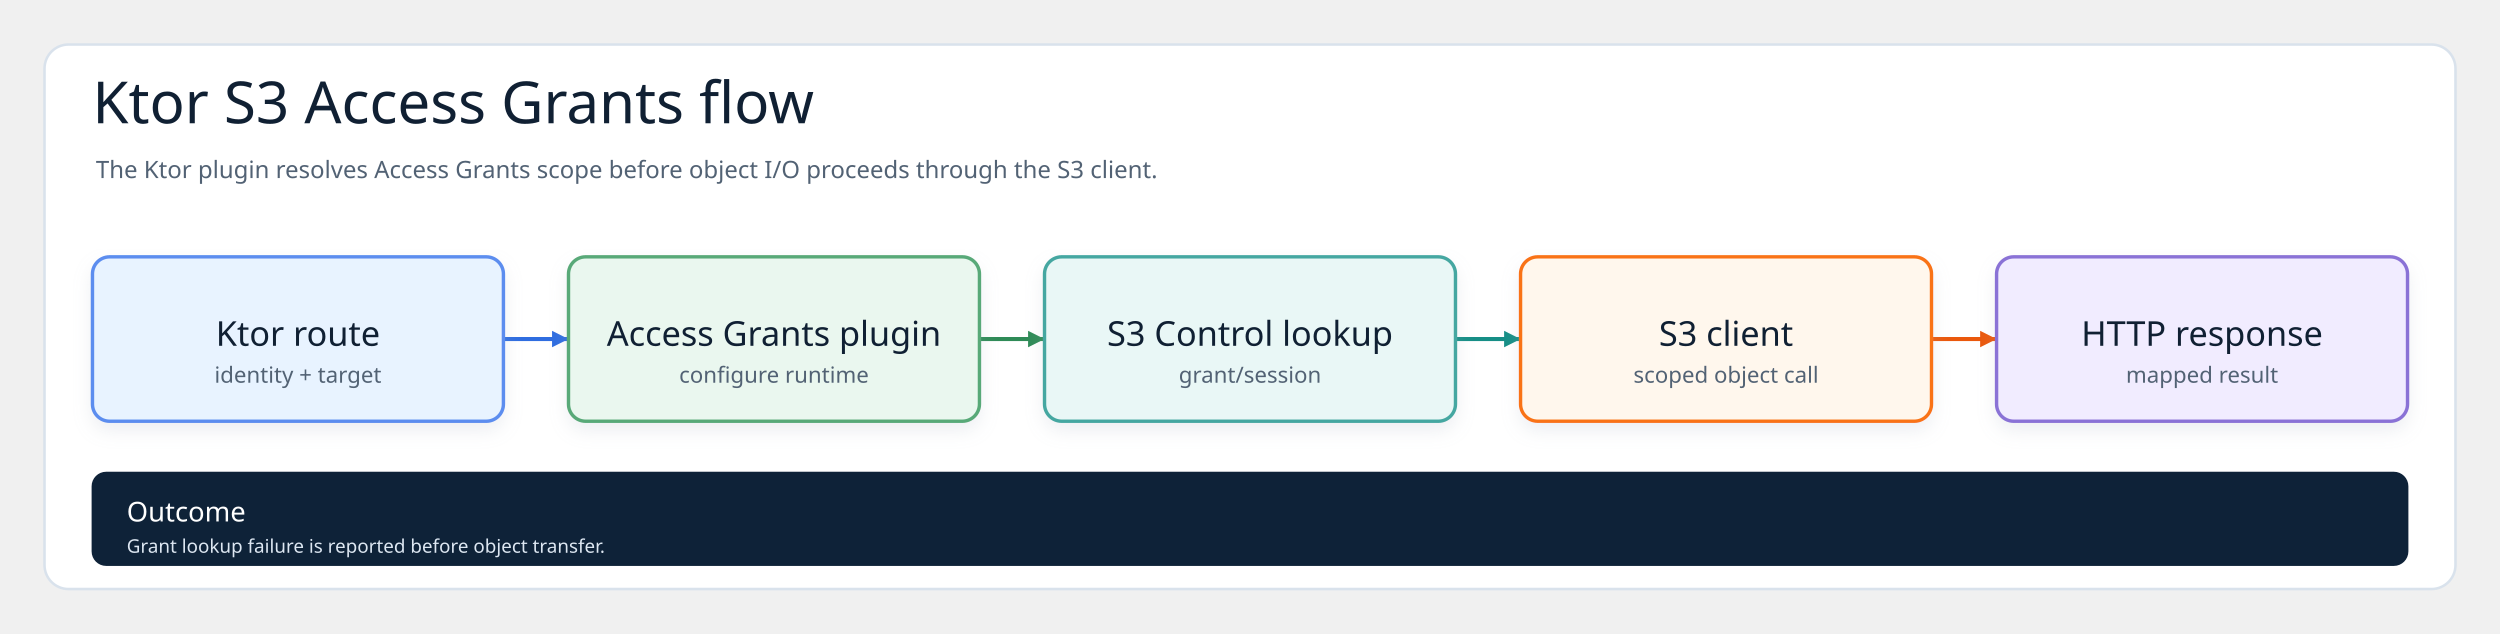
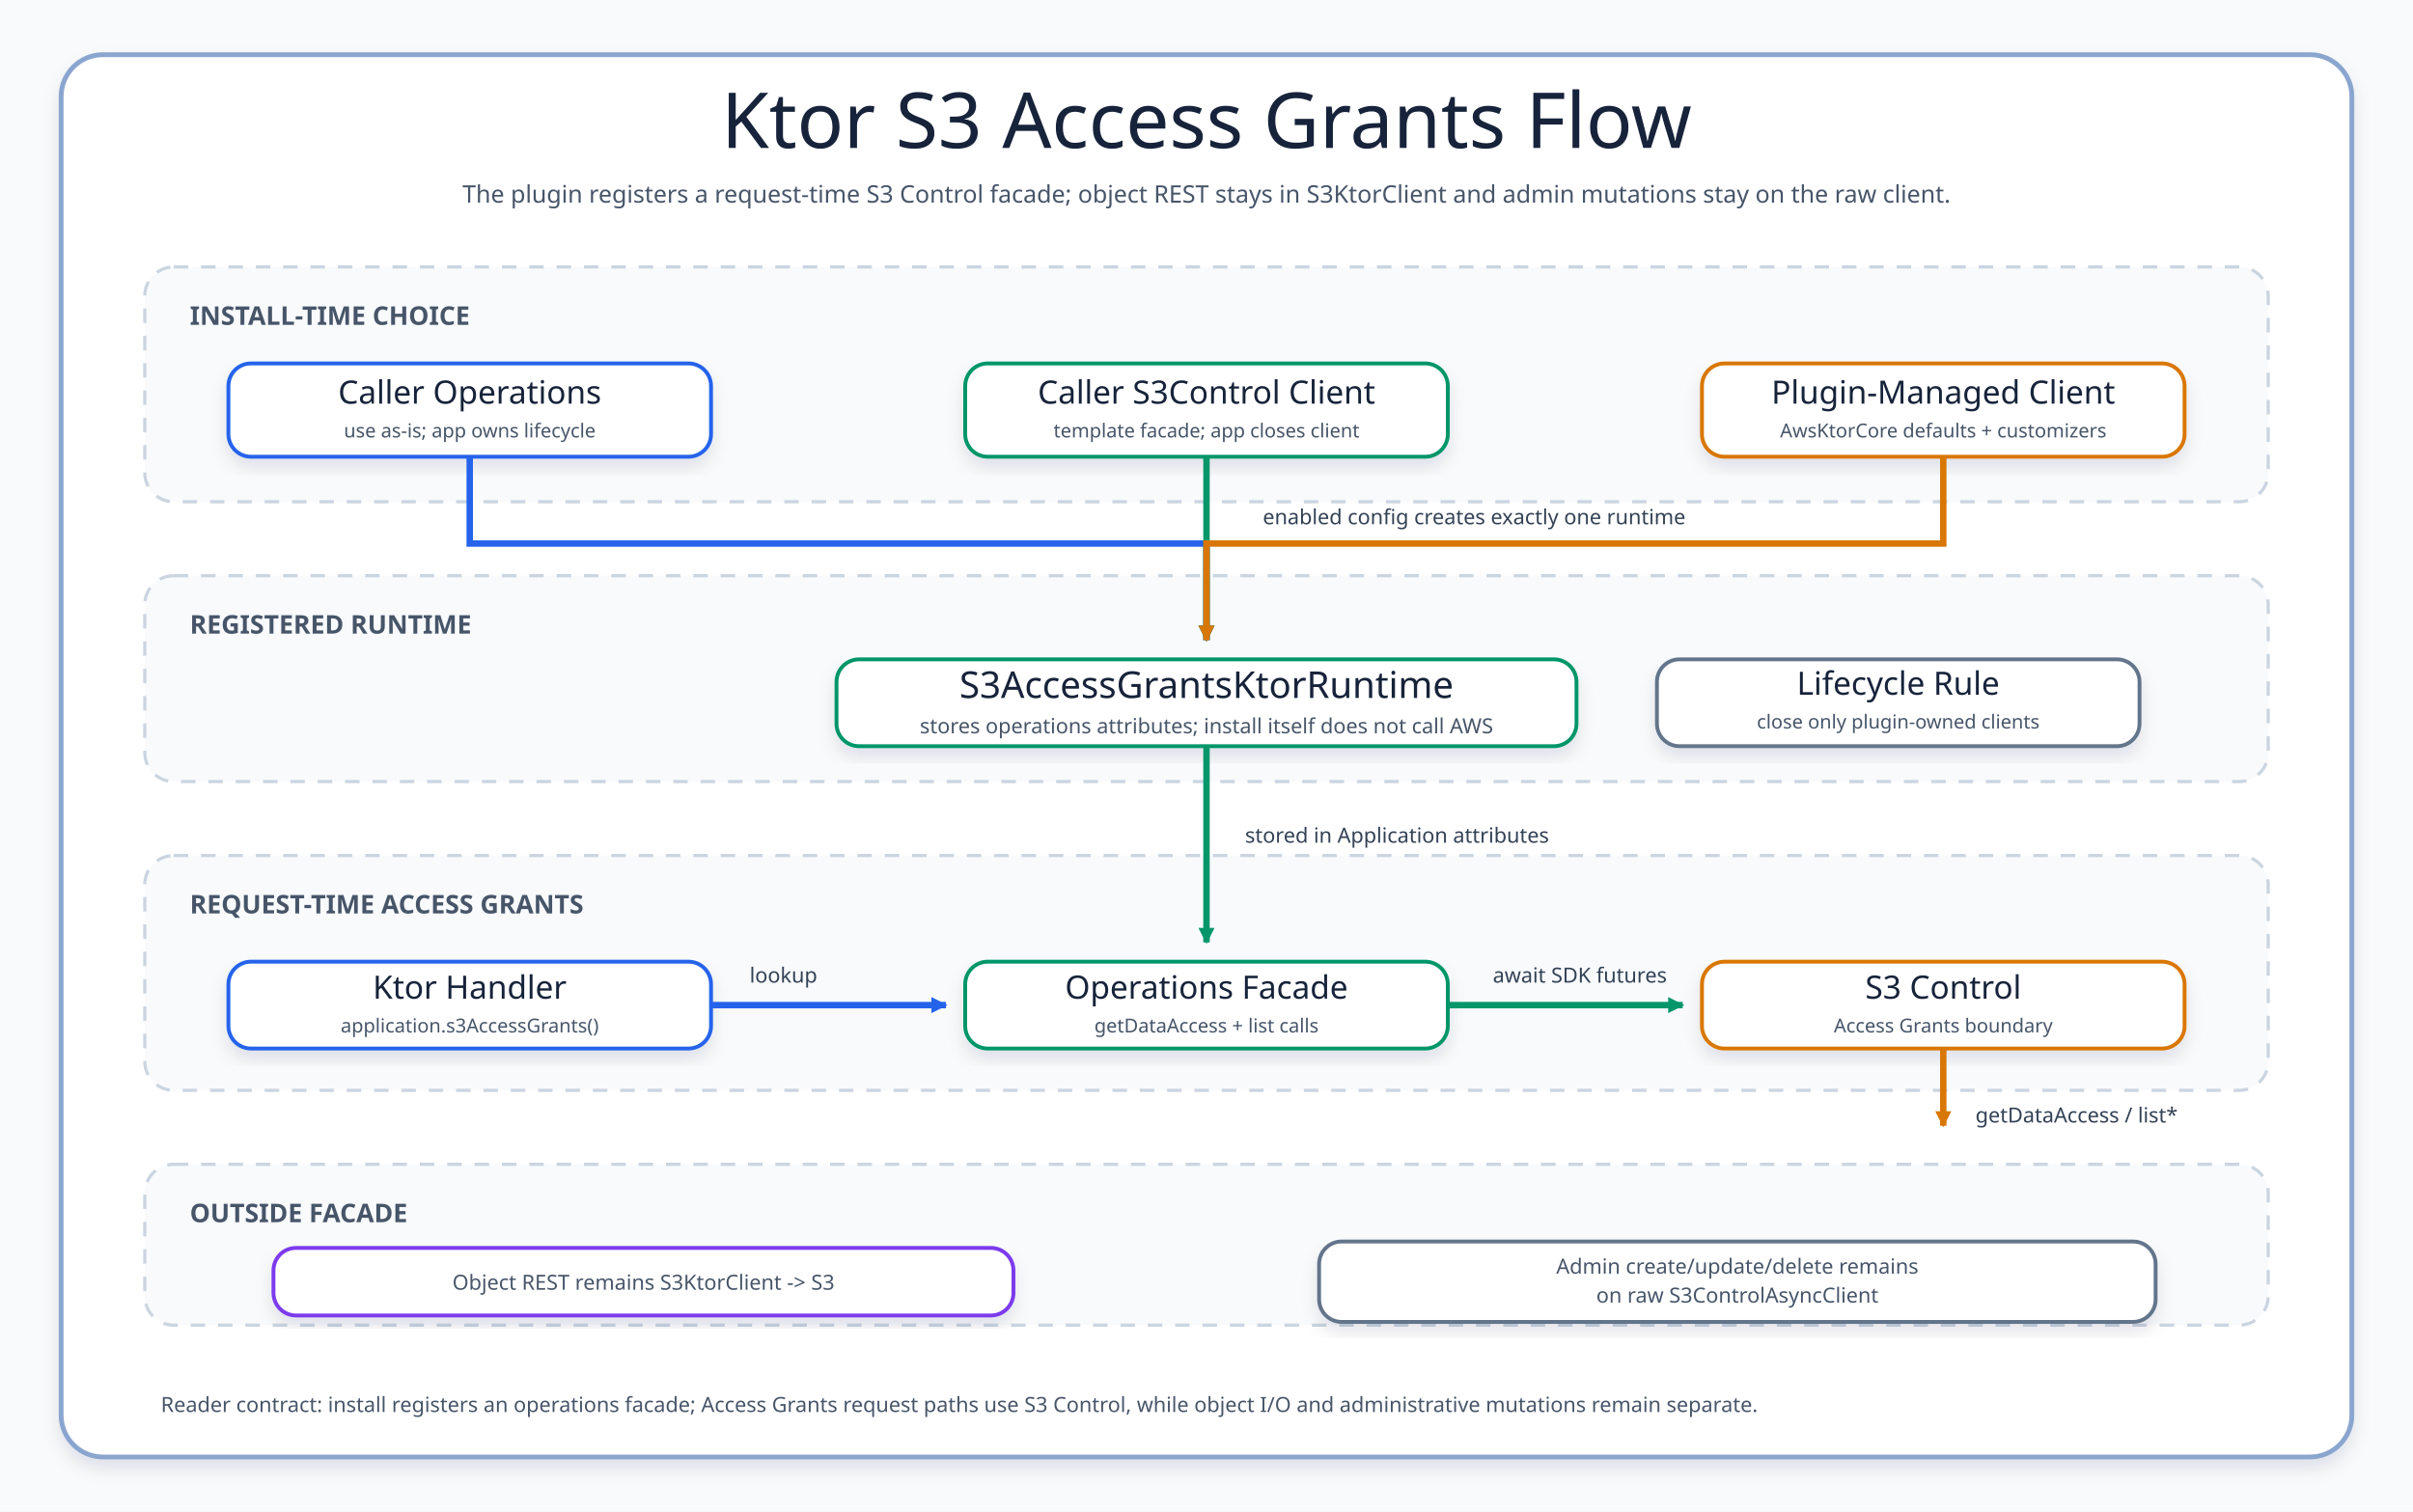
- <svg xmlns="http://www.w3.org/2000/svg" width="1460" height="370" viewBox="0 0 1460 370" role="img" aria-label="Ktor S3 Access Grants flow">
+ <svg xmlns="http://www.w3.org/2000/svg" width="1500" height="940" viewBox="0 0 1500 940" role="img" aria-labelledby="title desc">
  <defs>
+     <marker id="blueArrow" markerWidth="10" markerHeight="10" refX="9" refY="5" orient="auto" markerUnits="userSpaceOnUse">
+       <path d="M 0 0 L 10 5 L 0 10 Z" fill="#2563eb" />
+     </marker>
+     <marker id="greenArrow" markerWidth="10" markerHeight="10" refX="9" refY="5" orient="auto" markerUnits="userSpaceOnUse">
+       <path d="M 0 0 L 10 5 L 0 10 Z" fill="#059669" />
+     </marker>
+     <marker id="orangeArrow" markerWidth="10" markerHeight="10" refX="9" refY="5" orient="auto" markerUnits="userSpaceOnUse">
+       <path d="M 0 0 L 10 5 L 0 10 Z" fill="#d97706" />
+     </marker>
+     <marker id="purpleArrow" markerWidth="10" markerHeight="10" refX="9" refY="5" orient="auto" markerUnits="userSpaceOnUse">
+       <path d="M 0 0 L 10 5 L 0 10 Z" fill="#7c3aed" />
+     </marker>
+     <marker id="slateArrow" markerWidth="10" markerHeight="10" refX="9" refY="5" orient="auto" markerUnits="userSpaceOnUse">
+       <path d="M 0 0 L 10 5 L 0 10 Z" fill="#64748b" />
+     </marker>
    <filter id="shadow" x="-10%" y="-10%" width="120%" height="130%">
-       <feDropShadow dx="0" dy="5" stdDeviation="5" flood-color="#AAB7C6" flood-opacity="0.20" />
+       <feDropShadow dx="0" dy="6" stdDeviation="5" flood-color="#0f172a" flood-opacity="0.10" />
    </filter>
+     <style>
+       svg{font-family:"Architects Daughter","Comic Mono",ui-sans-serif,system-ui,sans-serif}
+       .canvas{fill:#f8fafc}
+       .frame{fill:#ffffff;stroke:#8aa6cf;stroke-width:3;filter:url(#shadow)}
+       .title{font-family:"Architects Daughter";font-size:48px;fill:#17233a}
+       .subtitle{font-family:"Comic Mono";font-size:15px;fill:#475569}
+       .lane{fill:#f8fafc;stroke:#cbd5e1;stroke-width:2;stroke-dasharray:9 8}
+       .laneTitle{font-family:"Comic Mono";font-size:16px;font-weight:700;fill:#475569}
+       .card{fill:#ffffff;stroke-width:2.4;filter:url(#shadow)}
+       .cardTitle{font-family:"Architects Daughter";font-size:23px;fill:#17233a}
+       .cardText{font-family:"Comic Mono";font-size:13px;fill:#475569}
+       .smallTitle{font-family:"Architects Daughter";font-size:20px;fill:#17233a}
+       .smallText{font-family:"Comic Mono";font-size:12px;fill:#475569}
+       .blue{stroke:#2563eb}
+       .green{stroke:#059669}
+       .orange{stroke:#d97706}
+       .purple{stroke:#7c3aed}
+       .slate{stroke:#64748b}
+       .blueLine{stroke:#2563eb;stroke-width:4;marker-end:url(#blueArrow);fill:none}
+       .greenLine{stroke:#059669;stroke-width:4;marker-end:url(#greenArrow);fill:none}
+       .orangeLine{stroke:#d97706;stroke-width:4;marker-end:url(#orangeArrow);fill:none}
+       .purpleLine{stroke:#7c3aed;stroke-width:4;marker-end:url(#purpleArrow);fill:none}
+       .slateLine{stroke:#64748b;stroke-width:3.5;marker-end:url(#slateArrow);fill:none}
+       .label{font-family:"Comic Mono";font-size:13px;fill:#334155}
+       .footer{font-family:"Comic Mono";font-size:13px;fill:#475569}
+     </style>
  </defs>
-   <style>
-   svg{background:#F5F7FA}
-   .frame{fill:#FFFFFF;stroke:#D9E2EC;stroke-width:1.5}
-   .title{font-family:"Architects Daughter";font-size:34px;fill:#102033}
-   .seqTitle{font-family:"Architects Daughter";font-size:44px;fill:#102033}
-   .seqSubtitle{font-family:"Comic Mono";font-size:16px;fill:#526274}
-   .seqParticipantTitle{font-family:"Architects Daughter";font-size:24px;fill:#102033}
-   .seqParticipantDetail{font-family:"Comic Mono";font-size:13px;fill:#526274}
-   .subtitle,.detail,.tiny,.label{font-family:"Comic Mono";fill:#526274}
-   .subtitle{font-size:14px}
-   .label{font-size:12px;fill:#344456}
-   .card-title{font-family:"Architects Daughter";font-size:20px;fill:#102033}
-   .detail{font-size:13px}
-   .tiny{font-size:10px}
-   .chip{font-family:"Comic Mono";font-size:10px;fill:#243447}
-   .card{stroke-width:2;filter:url(#shadow)}
-   .edge{fill:none;stroke-width:2.4;stroke-linecap:round;stroke-linejoin:round}
-   .seq{fill:none;stroke-width:3;stroke-linecap:round;stroke-linejoin:round}
-   .seqReturn{fill:none;stroke-width:2.7;stroke-linecap:round;stroke-linejoin:round;stroke-dasharray:8 7}
-   .labelPill{fill:#FFFFFF;stroke:#D6E3EF;stroke-width:1.4}
-   .numberBadge{font-family:"Comic Mono";font-size:12px;fill:#FFFFFF}
-   .altBox{fill:#FFFFFF;fill-opacity:.44;stroke:#D6A441;stroke-width:1.8;stroke-dasharray:8 8}
-   .activation{stroke-width:1.4}
-   .footer{fill:#0E2238;stroke:#0E2238}
-   .footer-title{font-family:"Architects Daughter";font-size:16px;fill:#FFFFFF}
-   .footer-detail{font-family:"Comic Mono";font-size:11px;fill:#DDE7F2}
-   .seq-line{stroke:#CBD5E1;stroke-width:1.6;stroke-dasharray:6 8}
-   .bar-label{font-family:"Architects Daughter";font-size:17px;fill:#102033}
- </style>
-   <defs>
-     <marker id="arrow-blue" viewBox="0 0 5 5" markerWidth="5" markerHeight="5" refX="4.5" refY="2.5" orient="auto" markerUnits="strokeWidth">
-       <path d="M 0.5 0.5 L 4.5 2.5 L 0.5 4.5 Z" fill="#2F6DE0" />
-     </marker>
-     <marker id="arrow-green" viewBox="0 0 5 5" markerWidth="5" markerHeight="5" refX="4.5" refY="2.5" orient="auto" markerUnits="strokeWidth">
-       <path d="M 0.5 0.5 L 4.5 2.5 L 0.5 4.5 Z" fill="#2F8B57" />
-     </marker>
-     <marker id="arrow-teal" viewBox="0 0 5 5" markerWidth="5" markerHeight="5" refX="4.5" refY="2.5" orient="auto" markerUnits="strokeWidth">
-       <path d="M 0.5 0.5 L 4.5 2.5 L 0.5 4.5 Z" fill="#168E86" />
-     </marker>
-     <marker id="arrow-amber" viewBox="0 0 5 5" markerWidth="5" markerHeight="5" refX="4.5" refY="2.5" orient="auto" markerUnits="strokeWidth">
-       <path d="M 0.5 0.5 L 4.5 2.5 L 0.5 4.5 Z" fill="#B98518" />
-     </marker>
-     <marker id="arrow-rose" viewBox="0 0 5 5" markerWidth="5" markerHeight="5" refX="4.5" refY="2.5" orient="auto" markerUnits="strokeWidth">
-       <path d="M 0.5 0.5 L 4.5 2.5 L 0.5 4.5 Z" fill="#C74E68" />
-     </marker>
-     <marker id="arrow-violet" viewBox="0 0 5 5" markerWidth="5" markerHeight="5" refX="4.5" refY="2.5" orient="auto" markerUnits="strokeWidth">
-       <path d="M 0.5 0.5 L 4.5 2.5 L 0.5 4.5 Z" fill="#7255C7" />
-     </marker>
-     <marker id="arrow-orange" viewBox="0 0 5 5" markerWidth="5" markerHeight="5" refX="4.5" refY="2.5" orient="auto" markerUnits="strokeWidth">
-       <path d="M 0.5 0.5 L 4.5 2.5 L 0.5 4.5 Z" fill="#EA580C" />
-     </marker>
-     <marker id="arrow-slate" viewBox="0 0 5 5" markerWidth="5" markerHeight="5" refX="4.5" refY="2.5" orient="auto" markerUnits="strokeWidth">
-       <path d="M 0.5 0.5 L 4.5 2.5 L 0.5 4.5 Z" fill="#475569" />
-     </marker>
-   </defs>
-   <rect x="26" y="26" width="1408" height="318" rx="14" class="frame" />
-   <text class="title" x="54" y="72">Ktor S3 Access Grants flow</text>
-   <text class="subtitle" x="56" y="104">The Ktor plugin resolves Access Grants scope before object I/O proceeds through the S3 client.</text>
-   <g id="routes">
-     <path class="edge" d="M 294.0 198.0 L 332.0 198.0" stroke="#2F6DE0" marker-end="url(#arrow-blue)" />
-     <path class="edge" d="M 572.0 198.0 L 610.0 198.0" stroke="#2F8B57" marker-end="url(#arrow-green)" />
-     <path class="edge" d="M 850.0 198.0 L 888.0 198.0" stroke="#168E86" marker-end="url(#arrow-teal)" />
-     <path class="edge" d="M 1128.0 198.0 L 1166.0 198.0" stroke="#EA580C" marker-end="url(#arrow-orange)" />
-   </g>
-   <g id="route">
-     <rect class="card" x="54.0" y="150.0" width="240.0" height="96.0" rx="10" fill="#E8F3FF" stroke="#5B8DEF" />
-     <text class="card-title" x="174.0" y="195.0" text-anchor="middle" dominant-baseline="middle">Ktor route</text>
-     <text class="detail" x="174.0" y="219.0" text-anchor="middle" dominant-baseline="middle">identity + target</text>
-   </g>
-   <g id="plugin">
-     <rect class="card" x="332.0" y="150.0" width="240.0" height="96.0" rx="10" fill="#EAF7EF" stroke="#58A978" />
-     <text class="card-title" x="452.0" y="195.0" text-anchor="middle" dominant-baseline="middle">Access Grants plugin</text>
-     <text class="detail" x="452.0" y="219.0" text-anchor="middle" dominant-baseline="middle">configure runtime</text>
-   </g>
-   <g id="control">
-     <rect class="card" x="610.0" y="150.0" width="240.0" height="96.0" rx="10" fill="#E9F7F6" stroke="#45A7A1" />
-     <text class="card-title" x="730.0" y="195.0" text-anchor="middle" dominant-baseline="middle">S3 Control lookup</text>
-     <text class="detail" x="730.0" y="219.0" text-anchor="middle" dominant-baseline="middle">grant/session</text>
-   </g>
-   <g id="client">
-     <rect class="card" x="888.0" y="150.0" width="240.0" height="96.0" rx="10" fill="#FFF7ED" stroke="#F97316" />
-     <text class="card-title" x="1008.0" y="195.0" text-anchor="middle" dominant-baseline="middle">S3 client</text>
-     <text class="detail" x="1008.0" y="219.0" text-anchor="middle" dominant-baseline="middle">scoped object call</text>
-   </g>
-   <g id="response">
-     <rect class="card" x="1166.0" y="150.0" width="240.0" height="96.0" rx="10" fill="#F1ECFF" stroke="#8A72D6" />
-     <text class="card-title" x="1286.0" y="195.0" text-anchor="middle" dominant-baseline="middle">HTTP response</text>
-     <text class="detail" x="1286.0" y="219.0" text-anchor="middle" dominant-baseline="middle">mapped result</text>
-   </g>
-   <rect class="footer" x="54" y="276" width="1352" height="54" rx="8" />
-   <text class="footer-title" x="74" y="299" dominant-baseline="middle">Outcome</text>
-   <text class="footer-detail" x="74" y="319" dominant-baseline="middle">Grant lookup failure is reported before object transfer.</text>
+   <rect class="canvas" width="1500" height="940" />
+   <rect class="frame" x="38" y="34" width="1424" height="872" rx="26" />
+   <text class="title" x="750" y="92" text-anchor="middle">Ktor S3 Access Grants Flow</text>
+   <text class="subtitle" x="750" y="126" text-anchor="middle">The plugin registers a request-time S3 Control facade; object REST stays in S3KtorClient and admin mutations stay on the raw client.</text>
+   <rect class="lane" x="90" y="166" width="1320" height="146" rx="18" />
+   <text class="laneTitle" x="118" y="202">INSTALL-TIME CHOICE</text>
+   <rect class="card blue" x="142" y="226" width="300" height="58" rx="14" />
+   <text class="smallTitle" x="292" y="251" text-anchor="middle">Caller Operations</text>
+   <text class="smallText" x="292" y="272" text-anchor="middle">use as-is; app owns lifecycle</text>
+   <rect class="card green" x="600" y="226" width="300" height="58" rx="14" />
+   <text class="smallTitle" x="750" y="251" text-anchor="middle">Caller S3Control Client</text>
+   <text class="smallText" x="750" y="272" text-anchor="middle">template facade; app closes client</text>
+   <rect class="card orange" x="1058" y="226" width="300" height="58" rx="14" />
+   <text class="smallTitle" x="1208" y="251" text-anchor="middle">Plugin-Managed Client</text>
+   <text class="smallText" x="1208" y="272" text-anchor="middle">AwsKtorCore defaults + customizers</text>
+   <rect class="lane" x="90" y="358" width="1320" height="128" rx="18" />
+   <text class="laneTitle" x="118" y="394">REGISTERED RUNTIME</text>
+   <rect class="card green" x="520" y="410" width="460" height="54" rx="14" />
+   <text class="cardTitle" x="750" y="434" text-anchor="middle">S3AccessGrantsKtorRuntime</text>
+   <text class="cardText" x="750" y="456" text-anchor="middle">stores operations attributes; install itself does not call AWS</text>
+   <rect class="card slate" x="1030" y="410" width="300" height="54" rx="14" />
+   <text class="smallTitle" x="1180" y="432" text-anchor="middle">Lifecycle Rule</text>
+   <text class="smallText" x="1180" y="453" text-anchor="middle">close only plugin-owned clients</text>
+   <rect class="lane" x="90" y="532" width="1320" height="146" rx="18" />
+   <text class="laneTitle" x="118" y="568">REQUEST-TIME ACCESS GRANTS</text>
+   <rect class="card blue" x="142" y="598" width="300" height="54" rx="14" />
+   <text class="smallTitle" x="292" y="621" text-anchor="middle">Ktor Handler</text>
+   <text class="smallText" x="292" y="642" text-anchor="middle">application.s3AccessGrants()</text>
+   <rect class="card green" x="600" y="598" width="300" height="54" rx="14" />
+   <text class="smallTitle" x="750" y="621" text-anchor="middle">Operations Facade</text>
+   <text class="smallText" x="750" y="642" text-anchor="middle">getDataAccess + list calls</text>
+   <rect class="card orange" x="1058" y="598" width="300" height="54" rx="14" />
+   <text class="smallTitle" x="1208" y="621" text-anchor="middle">S3 Control</text>
+   <text class="smallText" x="1208" y="642" text-anchor="middle">Access Grants boundary</text>
+   <rect class="lane" x="90" y="724" width="1320" height="100" rx="18" />
+   <text class="laneTitle" x="118" y="760">OUTSIDE FACADE</text>
+   <rect class="card purple" x="170" y="776" width="460" height="42" rx="14" />
+   <text class="cardText" x="400" y="802" text-anchor="middle">Object REST remains S3KtorClient -&gt; S3</text>
+   <rect class="card slate" x="820" y="772" width="520" height="50" rx="14" />
+   <text class="cardText" x="1080" y="792" text-anchor="middle">Admin create/update/delete remains</text>
+   <text class="cardText" x="1080" y="810" text-anchor="middle">on raw S3ControlAsyncClient</text>
+   <path class="blueLine" d="M 292 284 V 338 H 750 V 398" />
+   <path class="greenLine" d="M 750 284 V 398" />
+   <path class="orangeLine" d="M 1208 284 V 338 H 750 V 398" />
+   <text class="label" x="785" y="326">enabled config creates exactly one runtime</text>
+   <path class="greenLine" d="M 750 464 V 586" />
+   <text class="label" x="774" y="524">stored in Application attributes</text>
+   <path class="blueLine" d="M 442 625 H 588" />
+   <text class="label" x="466" y="611">lookup</text>
+   <path class="greenLine" d="M 900 625 H 1046" />
+   <text class="label" x="928" y="611">await SDK futures</text>
+   <path class="orangeLine" d="M 1208 652 V 700" />
+   <text class="label" x="1228" y="698">getDataAccess / list*</text>
+   <text class="footer" x="100" y="878">Reader contract: install registers an operations facade; Access Grants request paths use S3 Control, while object I/O and administrative mutations remain separate.</text>
</svg>
